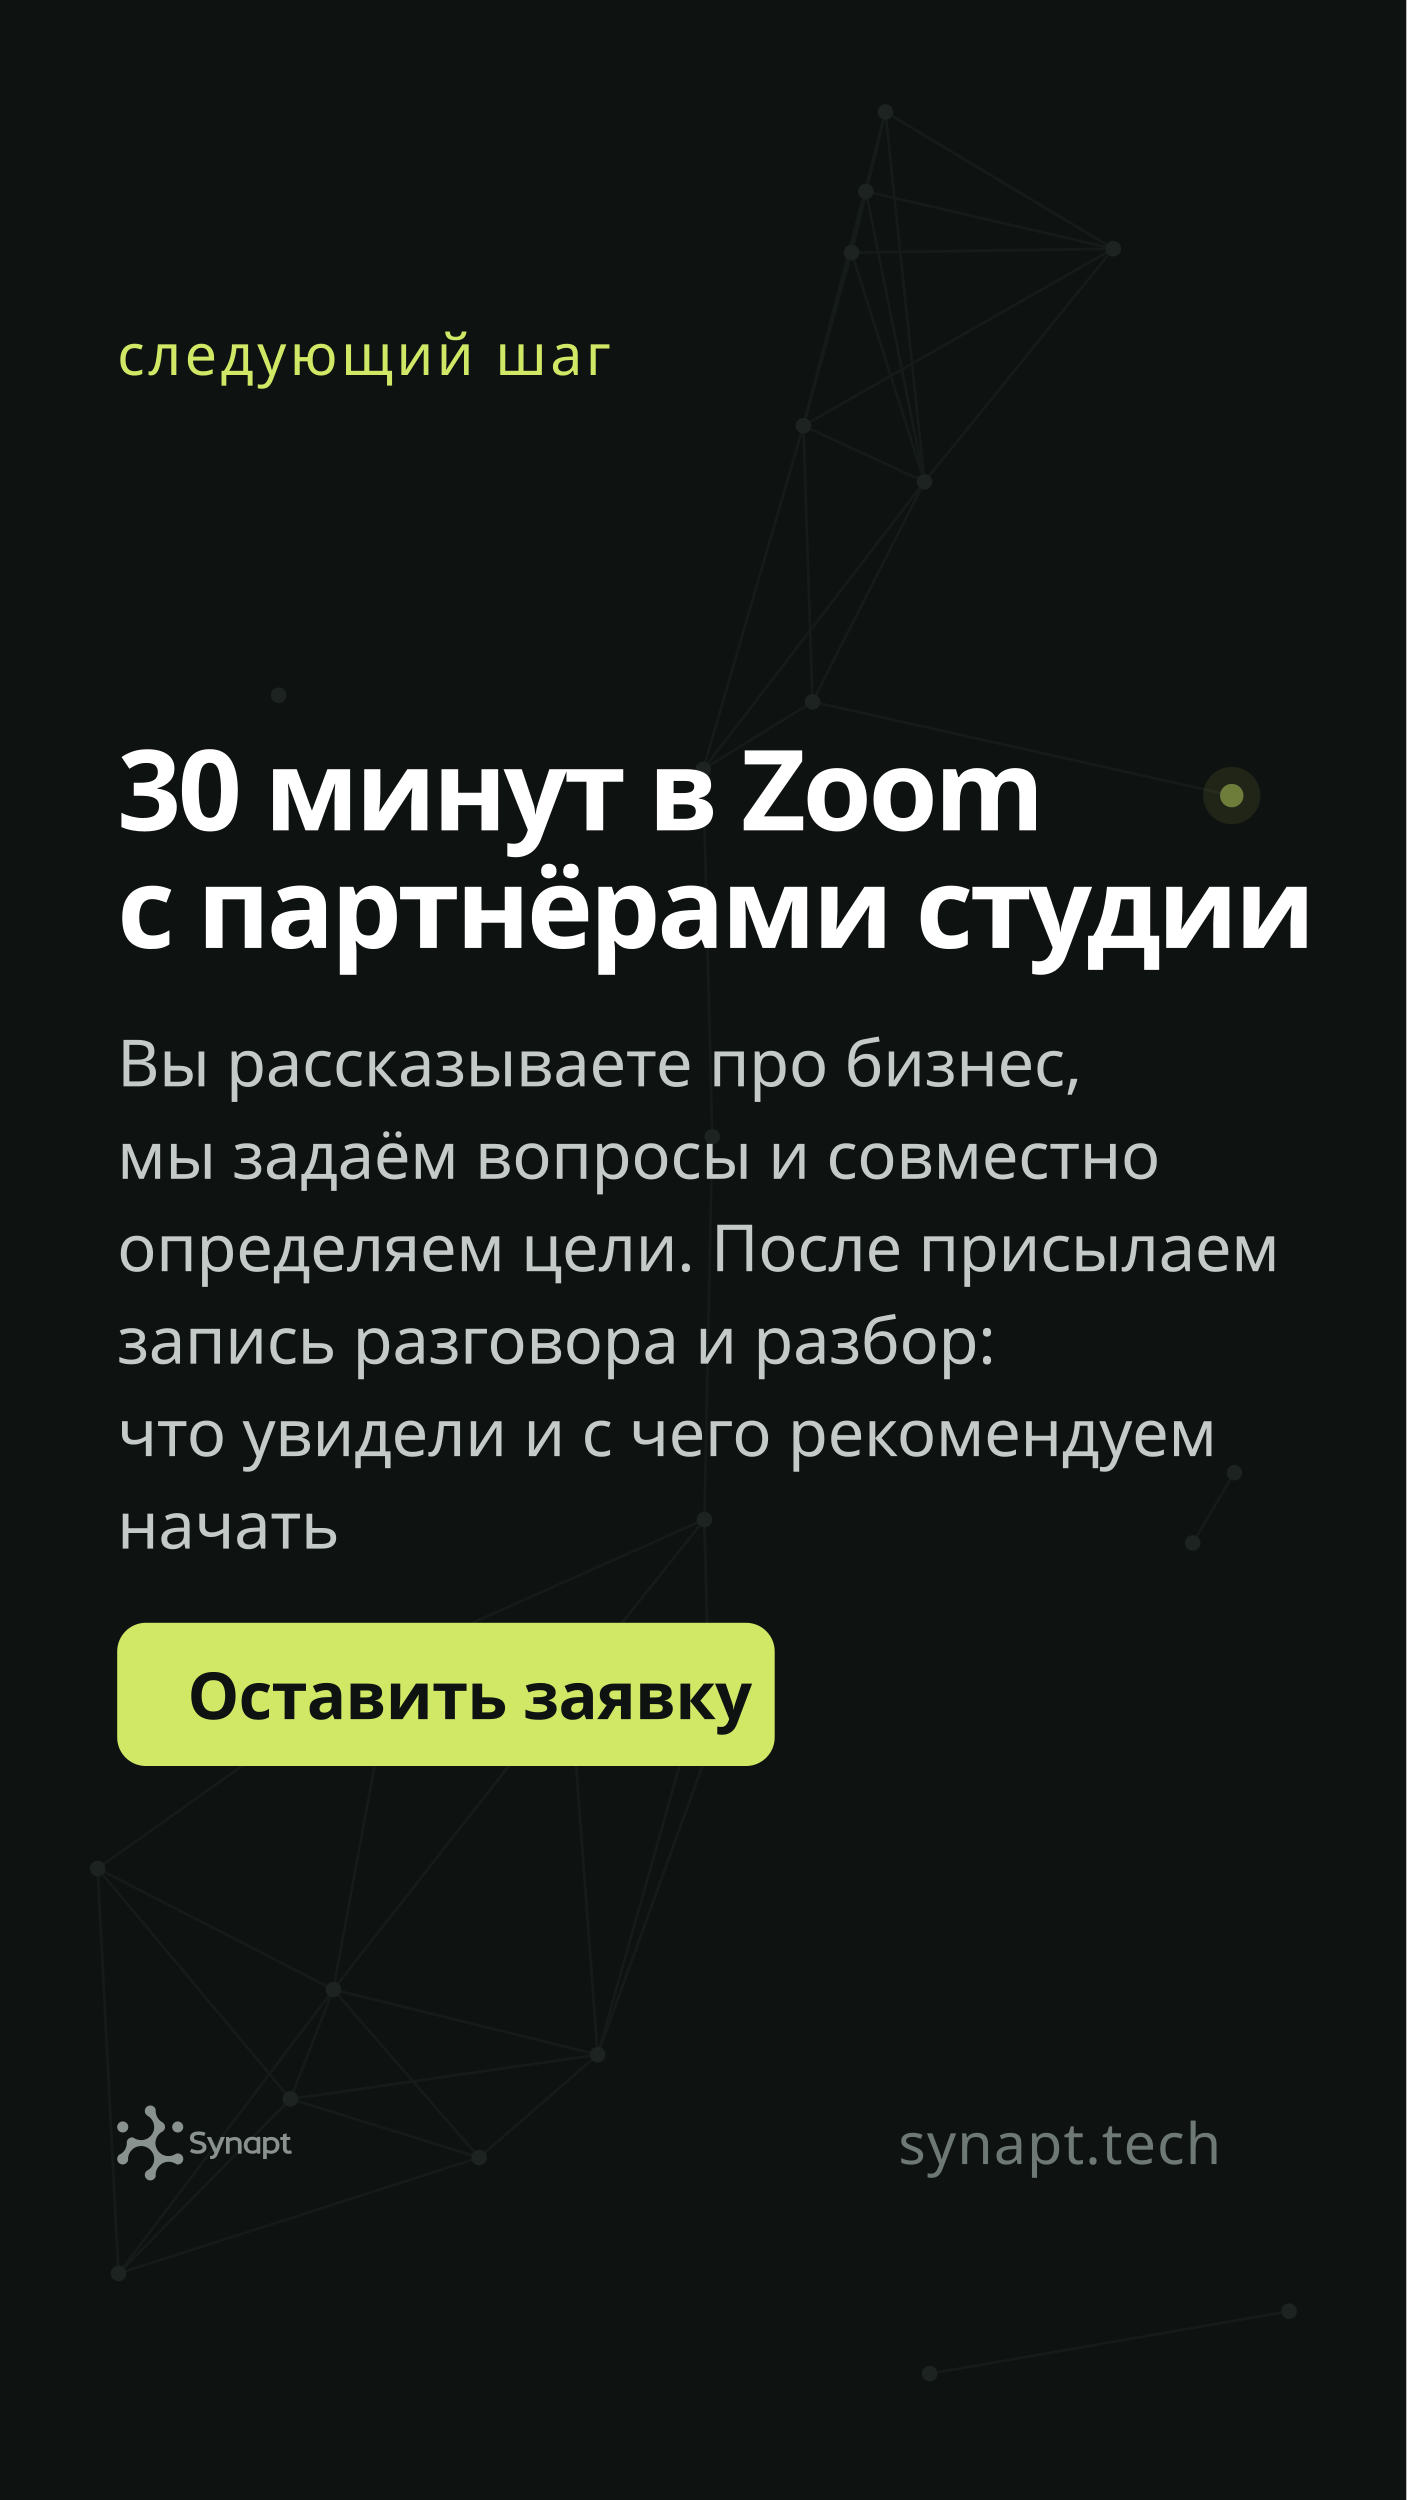
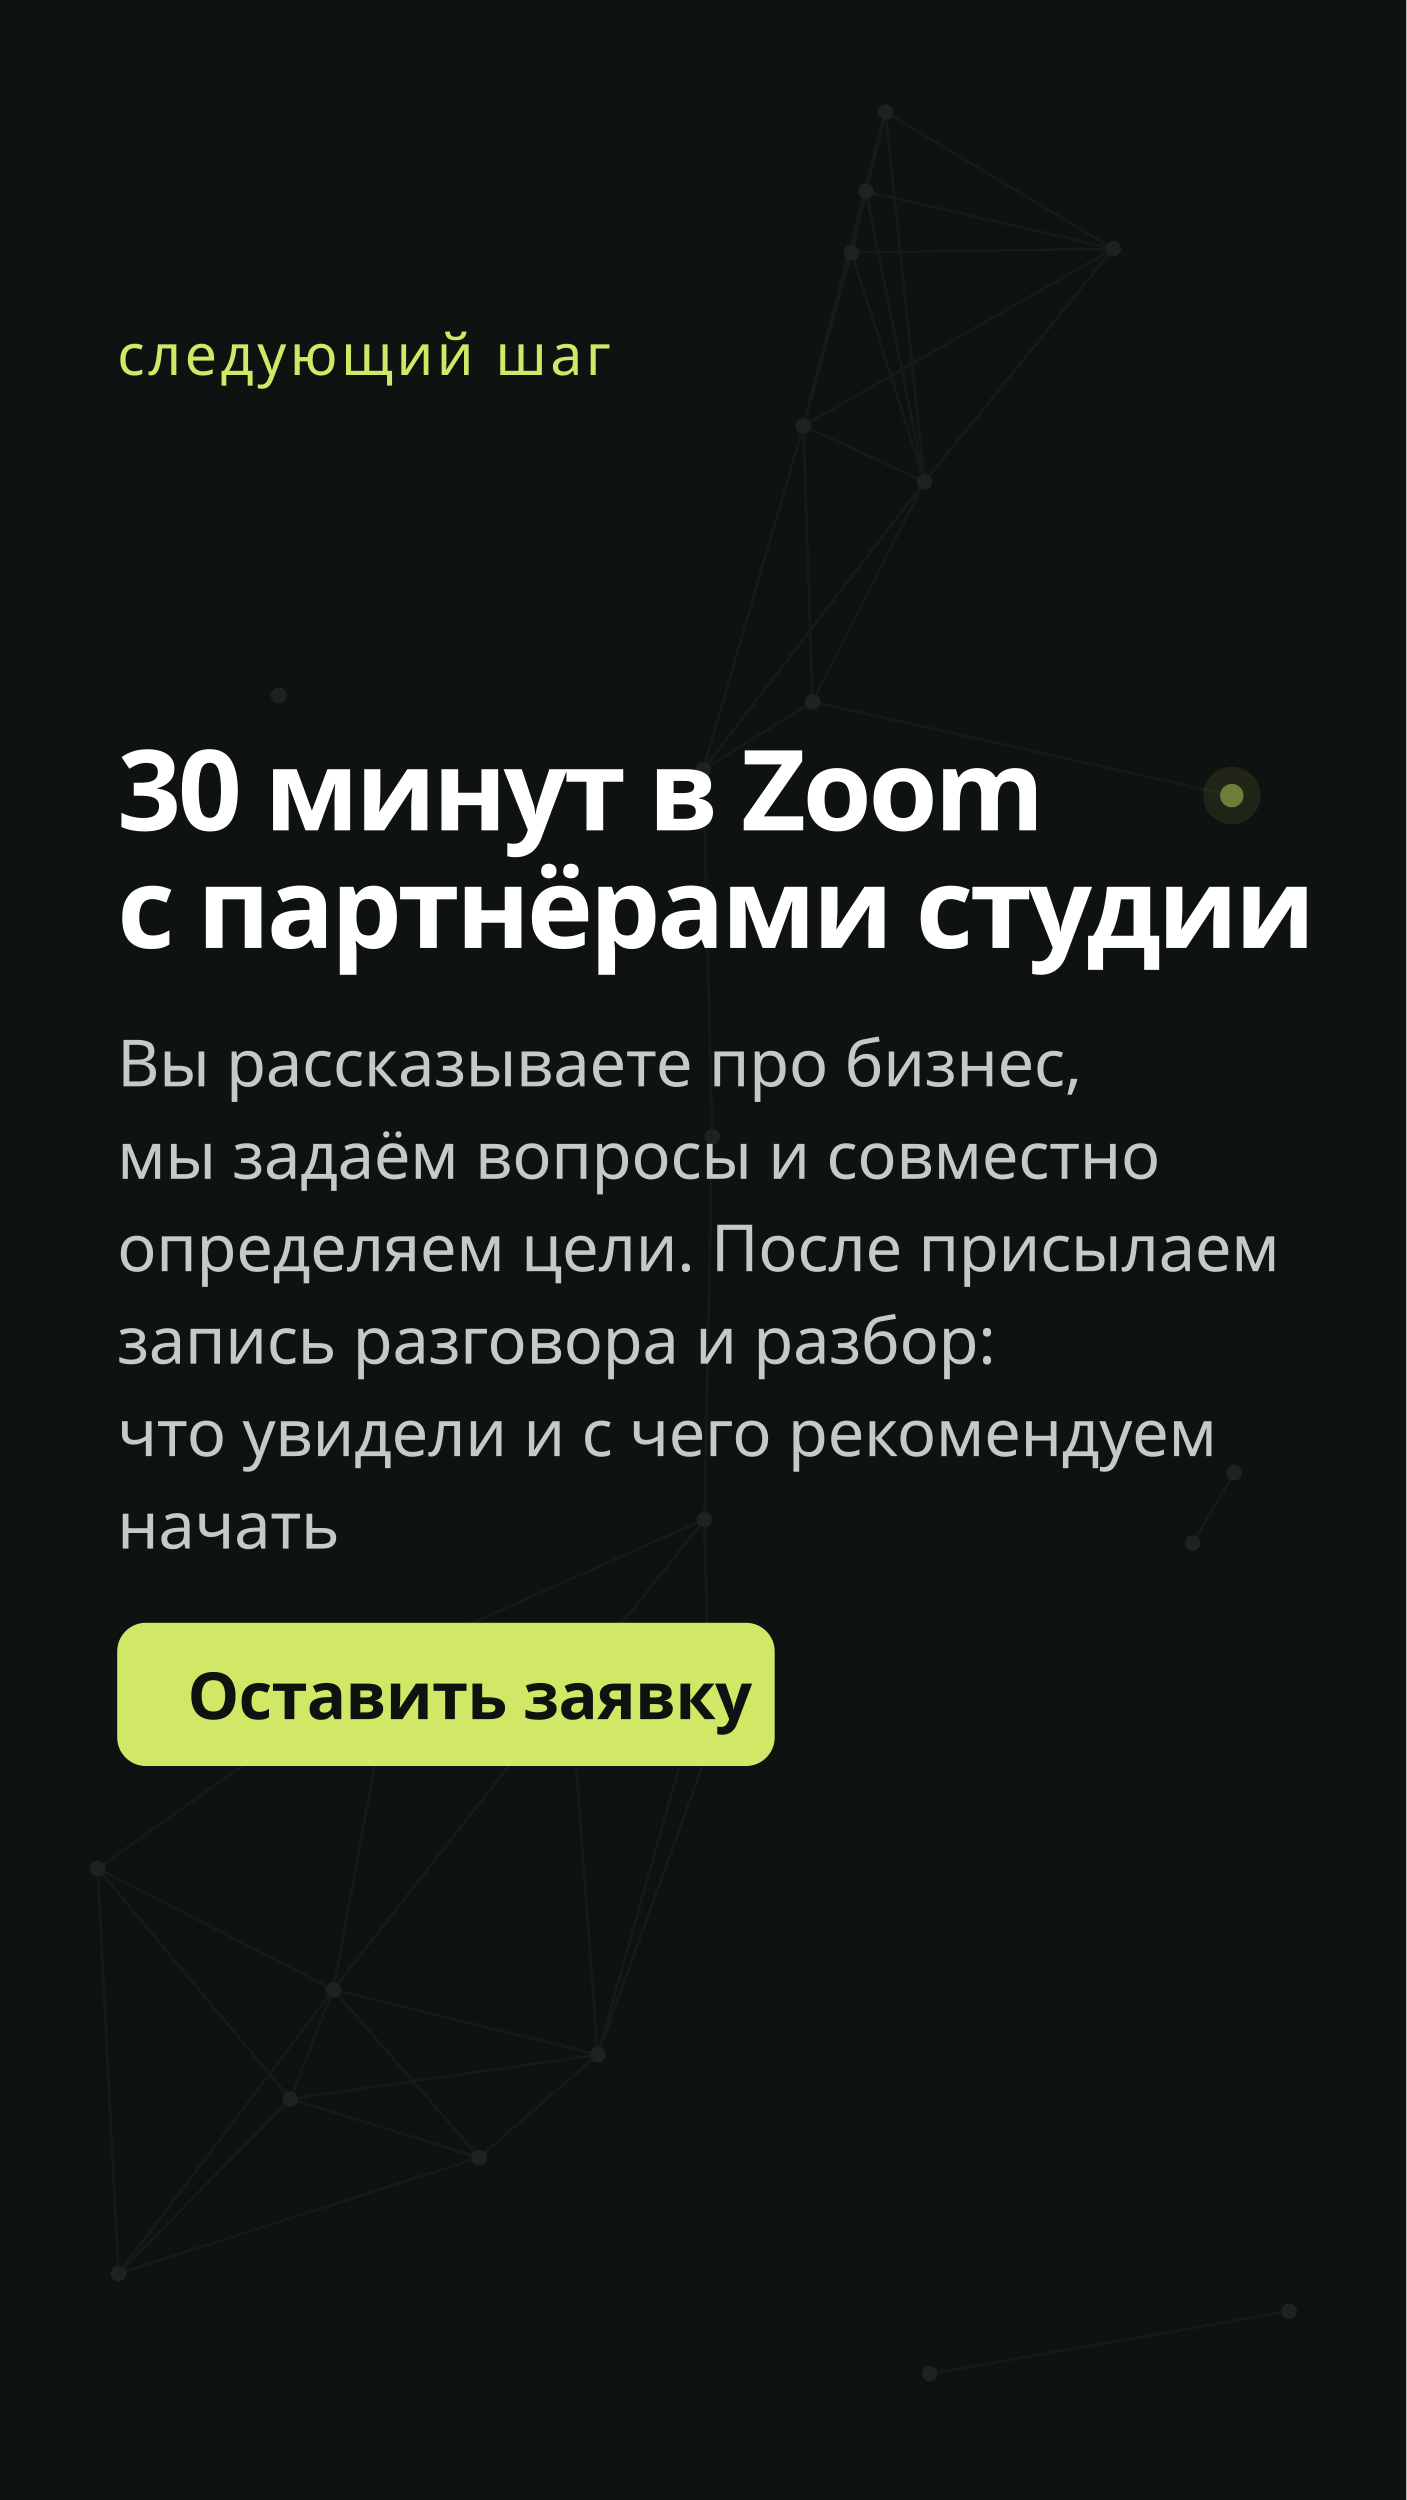
<svg xmlns="http://www.w3.org/2000/svg" width="1080" height="1920" viewBox="0 0 1080 1920">
  <rect x="0" y="0" width="1080" height="1920" rx="0" fill="#0E1211" />
  <g transform="translate(0,0) scale(1)" opacity="0.5">
    <line x1="303" y1="1273" x2="438" y2="1296" stroke="#1C2321" stroke-width="2" />
    <line x1="303" y1="1273" x2="545" y2="1341" stroke="#1C2321" stroke-width="2" />
    <line x1="303" y1="1273" x2="256" y2="1528" stroke="#1C2321" stroke-width="2" />
    <line x1="303" y1="1273" x2="541" y2="1167" stroke="#1C2321" stroke-width="2" />
    <line x1="303" y1="1273" x2="75" y2="1435" stroke="#1C2321" stroke-width="2" />
    <line x1="303" y1="1273" x2="544" y2="1278" stroke="#1C2321" stroke-width="2" />
    <line x1="617" y1="327" x2="654" y2="194" stroke="#1C2321" stroke-width="2" />
    <line x1="617" y1="327" x2="680" y2="86" stroke="#1C2321" stroke-width="2" />
    <line x1="617" y1="327" x2="540" y2="591" stroke="#1C2321" stroke-width="2" />
    <line x1="617" y1="327" x2="624" y2="539" stroke="#1C2321" stroke-width="2" />
    <line x1="617" y1="327" x2="710" y2="370" stroke="#1C2321" stroke-width="2" />
    <line x1="617" y1="327" x2="855" y2="191" stroke="#1C2321" stroke-width="2" />
    <line x1="617" y1="327" x2="665" y2="147" stroke="#1C2321" stroke-width="2" />
    <line x1="438" y1="1296" x2="545" y2="1341" stroke="#1C2321" stroke-width="2" />
    <line x1="438" y1="1296" x2="256" y2="1528" stroke="#1C2321" stroke-width="2" />
    <line x1="438" y1="1296" x2="541" y2="1167" stroke="#1C2321" stroke-width="2" />
    <line x1="438" y1="1296" x2="459" y2="1578" stroke="#1C2321" stroke-width="2" />
    <line x1="438" y1="1296" x2="544" y2="1278" stroke="#1C2321" stroke-width="2" />
    <line x1="545" y1="1341" x2="541" y2="1167" stroke="#1C2321" stroke-width="2" />
    <line x1="545" y1="1341" x2="459" y2="1578" stroke="#1C2321" stroke-width="2" />
    <line x1="545" y1="1341" x2="544" y2="1278" stroke="#1C2321" stroke-width="2" />
    <line x1="654" y1="194" x2="680" y2="86" stroke="#1C2321" stroke-width="2" />
    <line x1="654" y1="194" x2="710" y2="370" stroke="#1C2321" stroke-width="2" />
    <line x1="654" y1="194" x2="855" y2="191" stroke="#1C2321" stroke-width="2" />
    <line x1="654" y1="194" x2="665" y2="147" stroke="#1C2321" stroke-width="2" />
    <line x1="680" y1="86" x2="710" y2="370" stroke="#1C2321" stroke-width="2" />
    <line x1="680" y1="86" x2="855" y2="191" stroke="#1C2321" stroke-width="2" />
    <line x1="680" y1="86" x2="665" y2="147" stroke="#1C2321" stroke-width="2" />
    <line x1="990" y1="1775" x2="714" y2="1823" stroke="#1C2321" stroke-width="2" />
    <line x1="540" y1="591" x2="624" y2="539" stroke="#1C2321" stroke-width="2" />
    <line x1="540" y1="591" x2="547" y2="873" stroke="#1C2321" stroke-width="2" />
    <line x1="540" y1="591" x2="710" y2="370" stroke="#1C2321" stroke-width="2" />
    <line x1="624" y1="539" x2="710" y2="370" stroke="#1C2321" stroke-width="2" />
    <line x1="624" y1="539" x2="946" y2="611" stroke="#1C2321" stroke-width="2" />
    <line x1="256" y1="1528" x2="459" y2="1578" stroke="#1C2321" stroke-width="2" />
    <line x1="256" y1="1528" x2="75" y2="1435" stroke="#1C2321" stroke-width="2" />
    <line x1="256" y1="1528" x2="223" y2="1612" stroke="#1C2321" stroke-width="2" />
    <line x1="256" y1="1528" x2="368" y2="1657" stroke="#1C2321" stroke-width="2" />
    <line x1="256" y1="1528" x2="91" y2="1746" stroke="#1C2321" stroke-width="2" />
    <line x1="541" y1="1167" x2="547" y2="873" stroke="#1C2321" stroke-width="2" />
    <line x1="541" y1="1167" x2="544" y2="1278" stroke="#1C2321" stroke-width="2" />
    <line x1="916" y1="1185" x2="948" y2="1131" stroke="#1C2321" stroke-width="2" />
    <line x1="710" y1="370" x2="855" y2="191" stroke="#1C2321" stroke-width="2" />
    <line x1="710" y1="370" x2="665" y2="147" stroke="#1C2321" stroke-width="2" />
    <line x1="459" y1="1578" x2="223" y2="1612" stroke="#1C2321" stroke-width="2" />
    <line x1="459" y1="1578" x2="368" y2="1657" stroke="#1C2321" stroke-width="2" />
    <line x1="459" y1="1578" x2="544" y2="1278" stroke="#1C2321" stroke-width="2" />
    <line x1="75" y1="1435" x2="223" y2="1612" stroke="#1C2321" stroke-width="2" />
    <line x1="75" y1="1435" x2="91" y2="1746" stroke="#1C2321" stroke-width="2" />
    <line x1="855" y1="191" x2="665" y2="147" stroke="#1C2321" stroke-width="2" />
    <line x1="223" y1="1612" x2="368" y2="1657" stroke="#1C2321" stroke-width="2" />
    <line x1="223" y1="1612" x2="91" y2="1746" stroke="#1C2321" stroke-width="2" />
    <line x1="368" y1="1657" x2="91" y2="1746" stroke="#1C2321" stroke-width="2" />
    <circle cx="303" cy="1273" r="6" fill="#2A3330" />
    <circle cx="617" cy="327" r="6" fill="#2A3330" />
    <circle cx="438" cy="1296" r="6" fill="#2A3330" />
    <circle cx="545" cy="1341" r="6" fill="#2A3330" />
    <circle cx="654" cy="194" r="6" fill="#2A3330" />
    <circle cx="680" cy="86" r="6" fill="#2A3330" />
    <circle cx="990" cy="1775" r="6" fill="#2A3330" />
    <circle cx="540" cy="591" r="6" fill="#2A3330" />
    <circle cx="624" cy="539" r="6" fill="#2A3330" />
    <circle cx="256" cy="1528" r="6" fill="#2A3330" />
    <circle cx="541" cy="1167" r="6" fill="#2A3330" />
    <circle cx="916" cy="1185" r="6" fill="#2A3330" />
    <circle cx="547" cy="873" r="6" fill="#2A3330" />
    <circle cx="714" cy="1823" r="6" fill="#2A3330" />
    <circle cx="214" cy="534" r="6" fill="#2A3330" />
    <circle cx="710" cy="370" r="6" fill="#2A3330" />
    <circle cx="948" cy="1131" r="6" fill="#2A3330" />
    <circle cx="459" cy="1578" r="6" fill="#2A3330" />
    <circle cx="75" cy="1435" r="6" fill="#2A3330" />
    <circle cx="855" cy="191" r="6" fill="#2A3330" />
    <circle cx="223" cy="1612" r="6" fill="#2A3330" />
    <circle cx="665" cy="147" r="6" fill="#2A3330" />
    <circle cx="368" cy="1657" r="6" fill="#2A3330" />
    <circle cx="91" cy="1746" r="6" fill="#2A3330" />
    <circle cx="946" cy="611" r="9" fill="#D0E865" />
    <circle cx="946" cy="611" r="22" fill="#D0E865" opacity=".18" />
    <circle cx="544" cy="1278" r="6" fill="#2A3330" />
  </g>
  <text x="90" y="288" font-family="JetBrains Mono" font-size="44" font-weight="400" letter-spacing="2.64" fill="#D0E865">следующий шаг</text>
  <text x="90" y="637.7" font-family="Manrope" font-size="86" font-weight="600" letter-spacing="-2.58" fill="#FFFFFF">30 минут в Zoom</text>
  <text x="90" y="728" font-family="Manrope" font-size="86" font-weight="600" letter-spacing="-2.58" fill="#FFFFFF">с партнёрами студии</text>
  <text x="90" y="834.3" font-family="Manrope" font-size="50" font-weight="400" letter-spacing="-0.25" fill="#C4CAC7">Вы рассказываете про бизнес,</text>
  <text x="90" y="905.3" font-family="Manrope" font-size="50" font-weight="400" letter-spacing="-0.25" fill="#C4CAC7">мы задаём вопросы и совместно</text>
  <text x="90" y="976.3" font-family="Manrope" font-size="50" font-weight="400" letter-spacing="-0.25" fill="#C4CAC7">определяем цели. После присылаем</text>
  <text x="90" y="1047.3" font-family="Manrope" font-size="50" font-weight="400" letter-spacing="-0.25" fill="#C4CAC7">запись разговора и разбор:</text>
  <text x="90" y="1118.3" font-family="Manrope" font-size="50" font-weight="400" letter-spacing="-0.25" fill="#C4CAC7">что увидели и с чего рекомендуем</text>
  <text x="90" y="1189.3" font-family="Manrope" font-size="50" font-weight="400" letter-spacing="-0.25" fill="#C4CAC7">начать</text>
  <rect x="90" y="1246.3" width="504.97" height="110" rx="22" fill="#D0E865" />
  <text x="144" y="1320.3" font-family="Manrope" font-size="50" font-weight="600" letter-spacing="-0.5" fill="#0E1211">Оставить заявку</text>
-   <g transform="translate(90,1617) scale(0.16)" fill="#8A928F">
-     <g transform="translate(-30,0)">
-       <path d="M416.193 232.135C403.921 232.286 389.832 229.115 379.378 222.471L386.65 207.671C392.71 210.994 404.224 215.071 416.193 215.373C426.343 215.524 437.403 212.806 439.524 204.199C440.584 198.913 438.312 194.383 433.767 191.966C425.434 187.285 414.526 185.776 405.134 183.058C390.438 178.679 378.166 170.524 379.378 153.31C380.893 130.206 402.255 124.467 421.95 124.618C433.161 124.769 443.615 126.732 453.916 130.809L447.856 146.665C439.827 143.645 429.828 141.682 420.889 141.682C412.557 141.531 399.073 142.89 398.316 154.064C398.013 161.765 404.224 164.635 410.284 166.597C422.556 170.071 434.07 170.977 445.281 177.47C456.341 183.964 460.582 194.836 457.856 207.219C453.765 226.547 433.312 231.984 416.193 232.135Z" />
-       <path d="M476.072 257.202L475.617 241.95C484.555 242.554 490.767 241.497 494.555 232.286L496.221 227.906L460.315 151.497H480.313L505.311 206.464L527.43 151.497H547.125L511.371 237.269C504.705 253.276 492.282 258.409 476.072 257.202Z" />
-       <path d="M552.393 231.228V151.497H566.483L568.453 157.537C577.239 153.461 586.936 151.195 595.723 151.346C612.842 151.497 627.235 160.407 627.235 183.511V231.228H609.358V183.511C609.358 171.279 602.692 166.9 593.753 166.749C585.572 166.597 576.028 169.769 570.119 174.601V231.228H552.393Z" />
-       <path d="M699.05 210.389V171.43C694.354 166.597 685.112 164.484 677.992 164.786C665.72 165.088 655.569 173.393 655.569 190.759C655.569 208.427 665.72 216.581 677.992 217.034C685.112 217.185 694.354 214.92 699.05 210.389ZM637.844 190.759C637.844 166.597 654.509 149.987 678.446 149.987C685.718 149.987 694.202 151.648 700.565 155.726L702.08 150.591H716.776V231.228H702.08L700.565 225.943C694.202 230.172 685.718 231.833 678.446 231.833C654.509 231.833 637.844 215.071 637.844 190.759Z" />
-       <path d="M767.811 216.581C782.81 216.581 791.141 206.011 791.141 191.363C791.141 174.45 781.9 166.9 770.386 166.295C762.811 165.843 754.024 167.504 748.116 173.544V210.692C752.509 214.919 760.538 216.581 767.811 216.581ZM730.39 257.202V151.497H744.327L746.449 156.782C753.872 152.856 761.296 150.743 769.932 150.743C794.172 150.743 809.019 167.202 809.019 191.363C809.019 215.675 791.596 231.984 767.811 231.984C760.993 231.984 754.327 230.473 748.116 227.454V257.202H730.39Z" />
-       <path d="M852.035 232.135C837.942 232.286 825.519 223.829 825.519 205.255V165.541H812.793V151.497H825.519V138.661L843.395 133.678V151.497H860.818V165.541H843.395V205.255C843.395 214.316 847.94 216.732 853.851 216.883C857.186 217.034 860.971 216.43 864.603 215.222L868.999 229.115C863.245 231.228 857.636 232.135 852.035 232.135Z" />
-     </g>
-     <path d="M159.195 0C171.172 0 181.309 7.885 184.654 18.736C184.861 19.406 184.908 20.113 184.851 20.813C184.712 22.509 184.642 24.224 184.642 25.954C184.642 28.552 184.802 31.115 185.111 33.632C187.506 53.115 198.885 69.817 214.978 79.508C215.737 79.965 216.509 80.405 217.288 80.83C224.709 85.549 229.619 93.818 229.619 103.227C229.619 111.194 226.099 118.337 220.516 123.208C220.133 123.542 219.697 123.809 219.237 124.028C216.415 125.368 213.707 126.91 211.137 128.639C197.248 137.982 187.307 152.731 184.361 169.873C183.767 173.329 183.458 176.88 183.458 180.5C183.458 183.826 183.719 187.095 184.223 190.285C186.834 206.841 195.959 221.232 208.888 230.777C212.572 233.496 216.567 235.823 220.808 237.695C228.572 241.124 237.163 243.026 246.19 243.026C255.216 243.026 263.807 241.124 271.571 237.695C275.309 236.045 278.854 234.041 282.163 231.727C282.712 231.344 283.316 231.038 283.966 230.872C286.076 230.336 288.29 230.049 290.575 230.049C305.283 230.049 317.206 241.933 317.206 256.593C317.206 271.252 305.283 283.137 290.575 283.137C289.032 283.137 287.524 283.006 286.058 282.757C285.232 282.617 284.465 282.252 283.783 281.767C279.701 278.862 275.256 276.431 270.525 274.557C263.358 271.719 255.543 270.16 247.373 270.16C237.26 270.16 227.695 272.548 219.225 276.792C216.489 278.165 213.865 279.73 211.377 281.471C196.983 291.54 187.018 307.496 185.013 325.844C184.768 328.092 184.642 330.376 184.642 332.686C184.642 334.701 184.739 336.696 184.926 338.664C184.993 339.362 184.956 340.069 184.758 340.742C181.523 351.768 171.299 359.82 159.195 359.82C144.486 359.82 132.564 347.936 132.564 333.276C132.564 326.111 135.408 319.612 140.041 314.833C140.505 314.354 141.068 313.984 141.672 313.699C145.364 311.953 148.859 309.86 152.11 307.46C165.039 297.916 174.165 283.524 176.777 266.968C177.279 263.778 177.541 260.51 177.541 257.183C177.541 253.563 177.232 250.012 176.638 246.556C173.508 228.341 162.479 212.828 147.205 203.629C146.398 203.144 145.579 202.675 144.749 202.226C135.848 197.399 125.645 194.657 114.81 194.657C105.616 194.657 96.876 196.631 88.999 200.18C85.763 201.638 82.672 203.36 79.757 205.321C65.077 215.197 54.809 231.112 52.548 249.505C52.238 252.022 52.079 252.815 52.079 255.413C52.079 257.503 52.974 261.145 52.383 263.38C49.375 274.753 38.982 283.137 26.631 283.137C11.923 283.137 0 271.252 0 256.593C0 249.52 2.771 243.097 7.298 238.337C10.061 235.432 17.168 233.499 21.489 230.207C34.767 220.092 43.882 204.8 45.789 187.342C46.035 185.093 46.16 182.81 46.16 180.5C46.16 178.483 46.063 176.49 45.875 174.521C45.808 173.823 45.846 173.116 46.043 172.442C49.279 161.417 59.504 153.366 71.608 153.366C73.149 153.366 74.658 153.496 76.123 153.745C76.949 153.886 77.716 154.249 78.398 154.735C82.48 157.64 86.926 160.072 91.657 161.945C98.826 164.784 106.639 166.343 114.81 166.343C123.837 166.343 132.426 164.44 140.191 161.013C144.432 159.14 148.427 156.814 152.11 154.094C165.8 143.988 175.226 128.447 177.17 110.659C177.415 108.411 177.541 106.127 177.541 103.817C177.541 101.219 177.38 98.656 177.071 96.139C174.676 76.656 163.298 59.954 147.205 50.263C146.447 49.807 145.675 49.366 144.895 48.94C137.473 44.221 132.564 35.953 132.564 26.544C132.564 11.884 144.486 0 159.195 0ZM26.631 76.683C41.339 76.683 53.262 88.567 53.262 103.227C53.262 117.887 41.339 129.771 26.631 129.771C11.923 129.771 0 117.887 0 103.227C0 88.567 11.923 76.683 26.631 76.683ZM290.575 76.683C305.283 76.683 317.206 88.567 317.206 103.227C317.206 117.887 305.283 129.771 290.575 129.771C275.867 129.771 263.943 117.887 263.943 103.227C263.943 88.567 275.867 76.683 290.575 76.683Z" />
-   </g>
-   <text x="689.91" y="1662" font-family="JetBrains Mono" font-size="44" font-weight="400" letter-spacing="0.88" fill="#6E7975">synapt.tech</text>
</svg>
